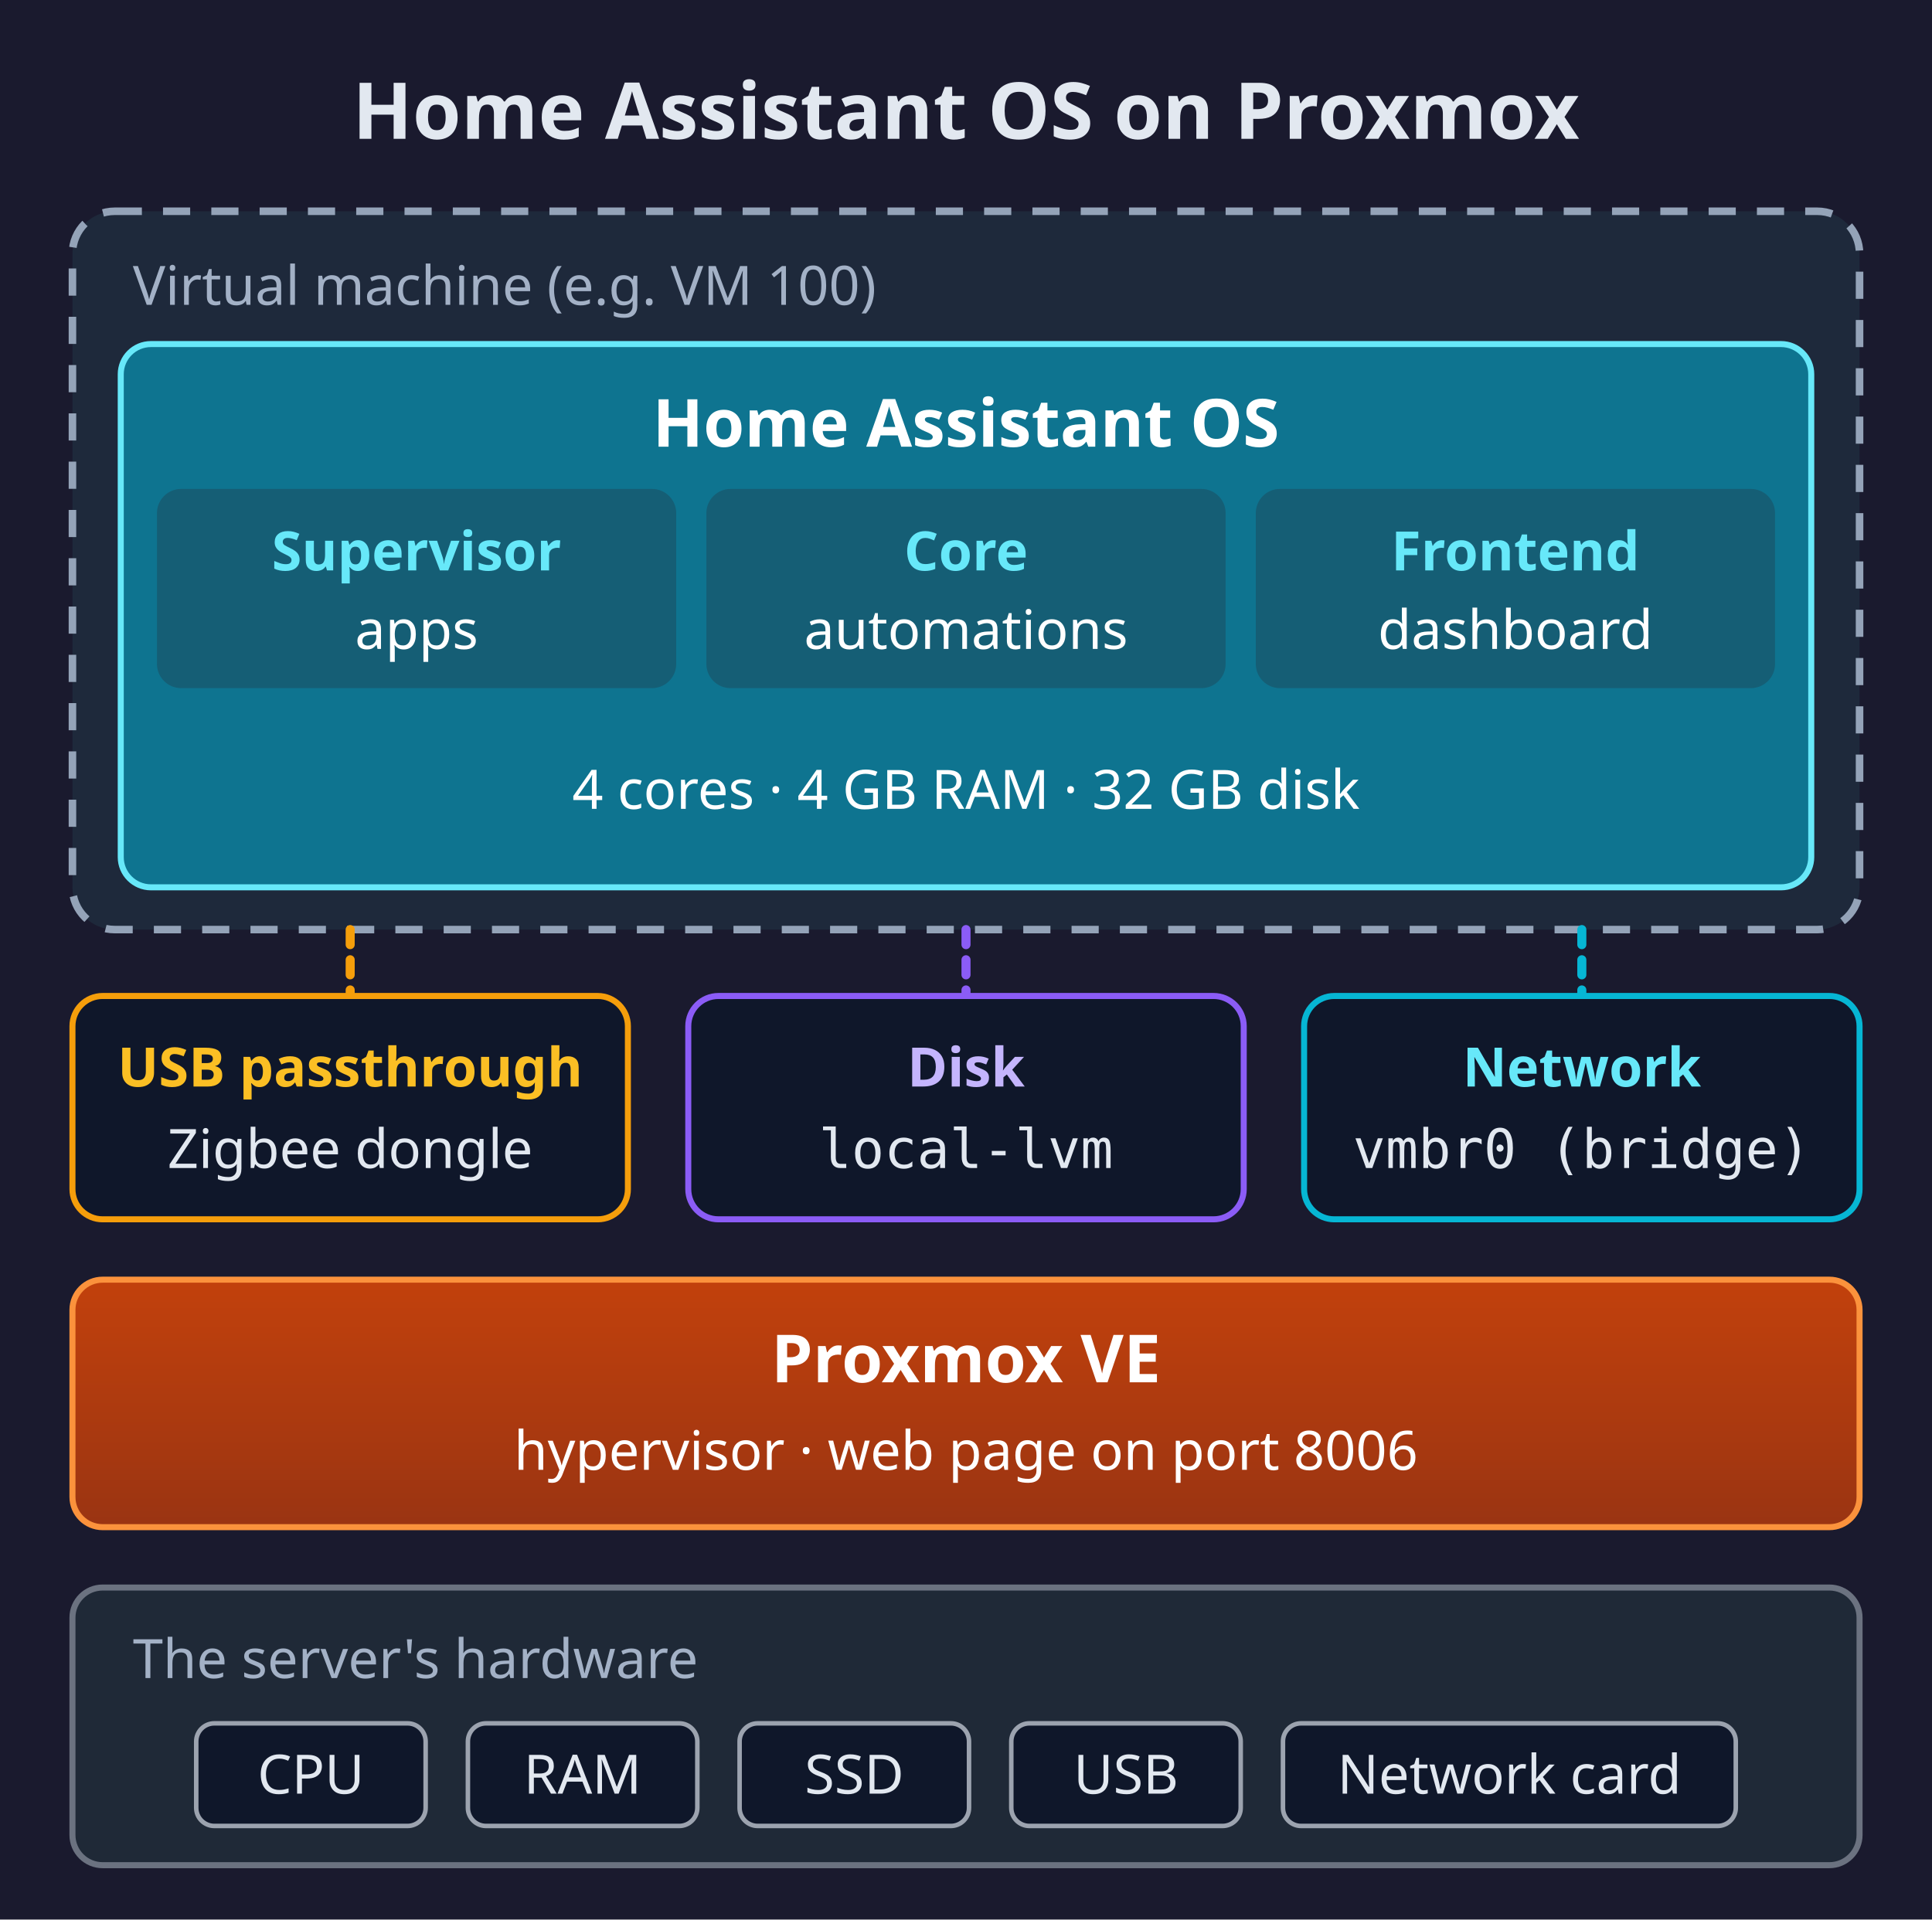
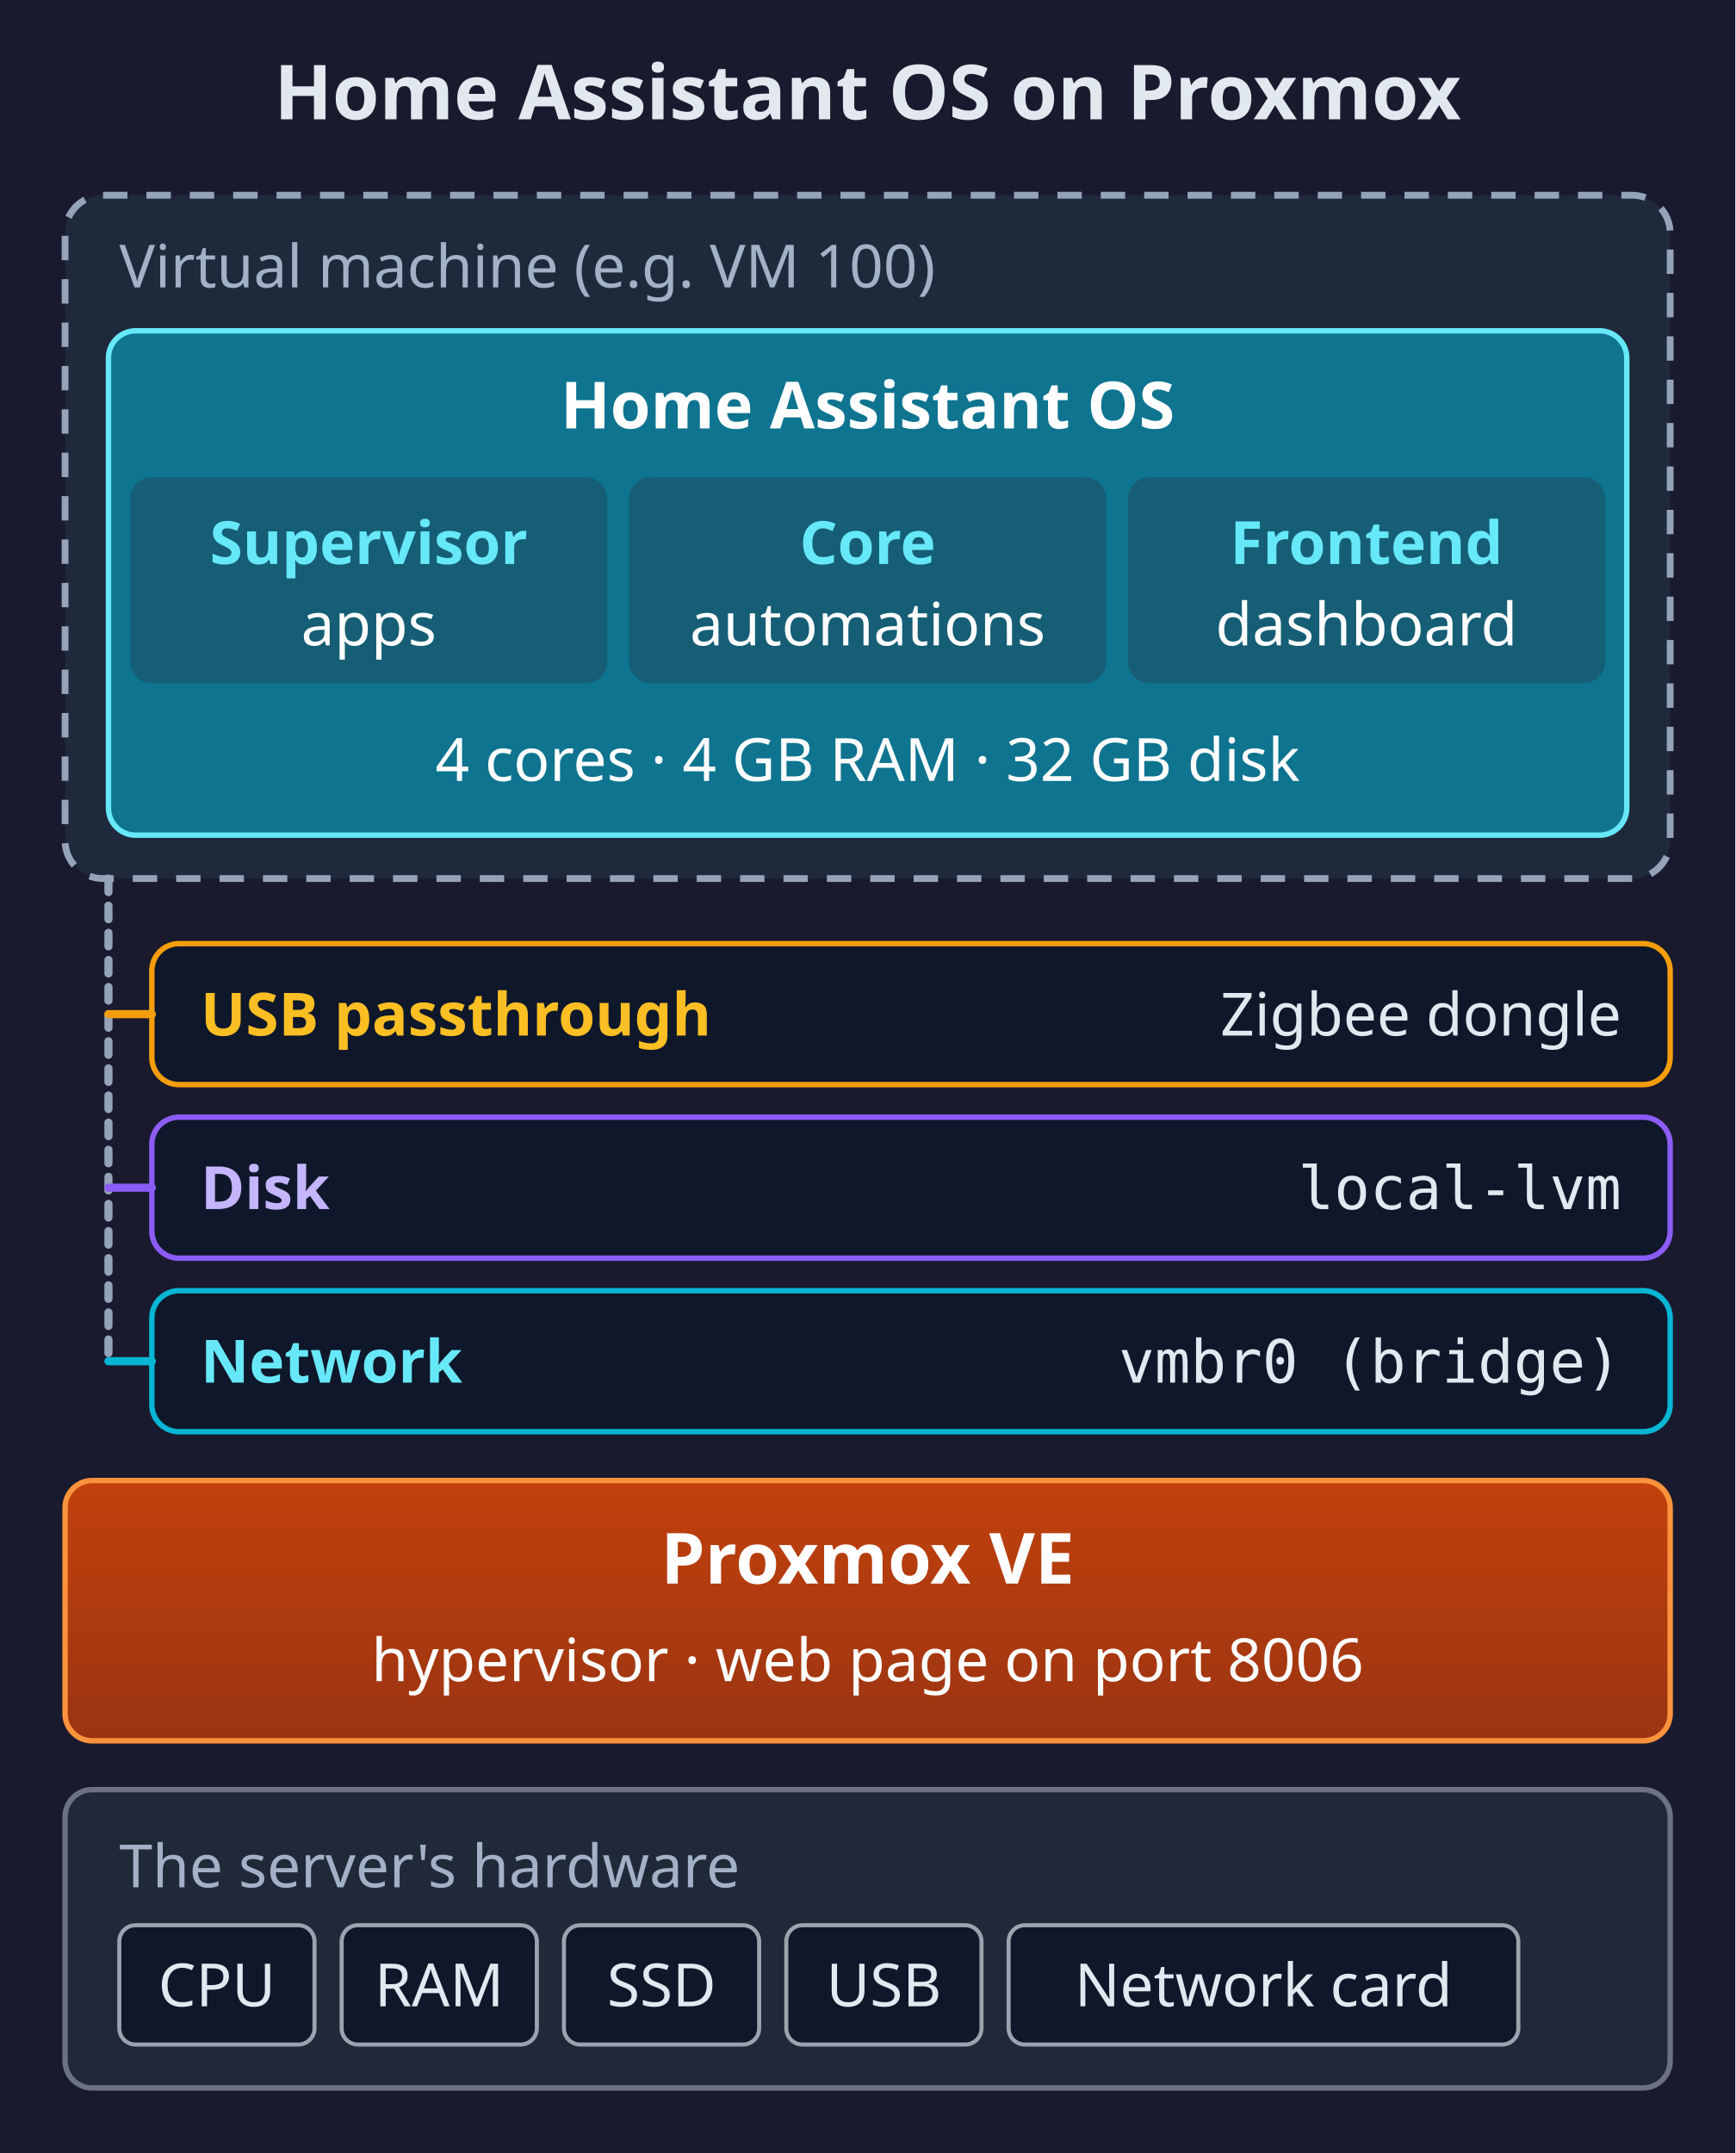
- <svg xmlns="http://www.w3.org/2000/svg" viewBox="0 0 640 636" role="img" lang="en" font-family="system-ui, sans-serif">
+ <svg xmlns="http://www.w3.org/2000/svg" viewBox="0 0 640 794" role="img" lang="en" font-family="system-ui, sans-serif">
  <defs>
    <linearGradient id="pve" x1="0" y1="0" x2="0" y2="1">
      <stop offset="0" stop-color="#c2410c" />
      <stop offset="1" stop-color="#9a3412" />
    </linearGradient>
  </defs>
-   <rect x="0" y="0" width="640" height="636" fill="#1a1a2e" />
-   <text x="320" y="46" font-size="26" fill="#e2e8f0" text-anchor="middle" font-weight="700">Home Assistant OS on Proxmox</text>
-   <rect x="24" y="70" width="592" height="238" rx="14" fill="#1e293b" stroke="#94a3b8" stroke-width="2.5" stroke-dasharray="9 7" />
-   <text x="44" y="101" font-size="18" fill="#a3b1c6">Virtual machine (e.g. VM 100)</text>
-   <rect x="40" y="114" width="560" height="180" rx="10" fill="#0e7490" stroke="#67e8f9" stroke-width="2" />
-   <text x="320" y="148" font-size="22" fill="#ffffff" text-anchor="middle" font-weight="700">Home Assistant OS</text>
-   <rect x="52" y="162" width="172" height="66" rx="8" fill="#155e75" />
-   <text x="138" y="189" font-size="18" fill="#67e8f9" text-anchor="middle" font-weight="700">Supervisor</text>
-   <text x="138" y="215" font-size="18" fill="#ffffff" text-anchor="middle">apps</text>
-   <rect x="234" y="162" width="172" height="66" rx="8" fill="#155e75" />
-   <text x="320" y="189" font-size="18" fill="#67e8f9" text-anchor="middle" font-weight="700">Core</text>
-   <text x="320" y="215" font-size="18" fill="#ffffff" text-anchor="middle">automations</text>
-   <rect x="416" y="162" width="172" height="66" rx="8" fill="#155e75" />
-   <text x="502" y="189" font-size="18" fill="#67e8f9" text-anchor="middle" font-weight="700">Frontend</text>
-   <text x="502" y="215" font-size="18" fill="#ffffff" text-anchor="middle">dashboard</text>
-   <text x="320" y="268" font-size="18" fill="#ffffff" text-anchor="middle">4 cores · 4 GB RAM · 32 GB disk</text>
-   <path d="M116 308L116 330" fill="none" stroke="#f59e0b" stroke-width="3" stroke-linecap="round" stroke-linejoin="round" stroke-dasharray="5 5" />
-   <rect x="24" y="330" width="184" height="74" rx="10" fill="#0f172a" stroke="#f59e0b" stroke-width="2" />
-   <text x="116" y="360" font-size="18" fill="#fbbf24" text-anchor="middle" font-weight="700">USB passthrough</text>
-   <text x="116" y="387" font-size="18" fill="#e2e8f0" text-anchor="middle">Zigbee dongle</text>
-   <path d="M320 308L320 330" fill="none" stroke="#8b5cf6" stroke-width="3" stroke-linecap="round" stroke-linejoin="round" stroke-dasharray="5 5" />
-   <rect x="228" y="330" width="184" height="74" rx="10" fill="#0f172a" stroke="#8b5cf6" stroke-width="2" />
-   <text x="320" y="360" font-size="18" fill="#c4b5fd" text-anchor="middle" font-weight="700">Disk</text>
-   <text x="320" y="387" font-size="18" fill="#e2e8f0" text-anchor="middle" font-family="ui-monospace, Menlo, Consolas, monospace">local-lvm</text>
-   <path d="M524 308L524 330" fill="none" stroke="#06b6d4" stroke-width="3" stroke-linecap="round" stroke-linejoin="round" stroke-dasharray="5 5" />
-   <rect x="432" y="330" width="184" height="74" rx="10" fill="#0f172a" stroke="#06b6d4" stroke-width="2" />
-   <text x="524" y="360" font-size="18" fill="#67e8f9" text-anchor="middle" font-weight="700">Network</text>
-   <text x="524" y="387" font-size="18" fill="#e2e8f0" text-anchor="middle" font-family="ui-monospace, Menlo, Consolas, monospace">vmbr0 (bridge)</text>
-   <rect x="24" y="424" width="592" height="82" rx="10" fill="url(#pve)" stroke="#fb923c" stroke-width="2" />
-   <text x="320" y="458" font-size="22" fill="#ffffff" text-anchor="middle" font-weight="700">Proxmox VE</text>
-   <text x="320" y="487" font-size="18" fill="#ffffff" text-anchor="middle">hypervisor · web page on port 8006</text>
-   <rect x="24" y="526" width="592" height="92" rx="10" fill="#1f2937" stroke="#6b7280" stroke-width="2" />
-   <text x="44" y="556" font-size="18" fill="#a3b1c6">The server's hardware</text>
-   <rect x="65" y="571" width="76" height="34" rx="6" fill="#0f172a" stroke="#9ca3af" stroke-width="1.5" />
-   <text x="103" y="594.3" font-size="18" fill="#e2e8f0" text-anchor="middle">CPU</text>
-   <rect x="155" y="571" width="76" height="34" rx="6" fill="#0f172a" stroke="#9ca3af" stroke-width="1.5" />
-   <text x="193" y="594.3" font-size="18" fill="#e2e8f0" text-anchor="middle">RAM</text>
-   <rect x="245" y="571" width="76" height="34" rx="6" fill="#0f172a" stroke="#9ca3af" stroke-width="1.5" />
-   <text x="283" y="594.3" font-size="18" fill="#e2e8f0" text-anchor="middle">SSD</text>
-   <rect x="335" y="571" width="76" height="34" rx="6" fill="#0f172a" stroke="#9ca3af" stroke-width="1.5" />
-   <text x="373" y="594.3" font-size="18" fill="#e2e8f0" text-anchor="middle">USB</text>
-   <rect x="425" y="571" width="150" height="34" rx="6" fill="#0f172a" stroke="#9ca3af" stroke-width="1.5" />
-   <text x="500" y="594.3" font-size="18" fill="#e2e8f0" text-anchor="middle">Network card</text>
+   <rect x="0" y="0" width="640" height="794" fill="#1a1a2e" />
+   <text x="320" y="44" font-size="28" fill="#e2e8f0" text-anchor="middle" font-weight="700">Home Assistant OS on Proxmox</text>
+   <rect x="24" y="72" width="592" height="252" rx="14" fill="#1e293b" stroke="#94a3b8" stroke-width="2.5" stroke-dasharray="9 7" />
+   <text x="44" y="106" font-size="22" fill="#a3b1c6">Virtual machine (e.g. VM 100)</text>
+   <rect x="40" y="122" width="560" height="186" rx="10" fill="#0e7490" stroke="#67e8f9" stroke-width="2" />
+   <text x="320" y="158" font-size="24" fill="#ffffff" text-anchor="middle" font-weight="700">Home Assistant OS</text>
+   <rect x="48" y="176" width="176" height="76" rx="8" fill="#155e75" />
+   <text x="136" y="208" font-size="22" fill="#67e8f9" text-anchor="middle" font-weight="700">Supervisor</text>
+   <text x="136" y="238" font-size="22" fill="#ffffff" text-anchor="middle">apps</text>
+   <rect x="232" y="176" width="176" height="76" rx="8" fill="#155e75" />
+   <text x="320" y="208" font-size="22" fill="#67e8f9" text-anchor="middle" font-weight="700">Core</text>
+   <text x="320" y="238" font-size="22" fill="#ffffff" text-anchor="middle">automations</text>
+   <rect x="416" y="176" width="176" height="76" rx="8" fill="#155e75" />
+   <text x="504" y="208" font-size="22" fill="#67e8f9" text-anchor="middle" font-weight="700">Frontend</text>
+   <text x="504" y="238" font-size="22" fill="#ffffff" text-anchor="middle">dashboard</text>
+   <text x="320" y="288" font-size="22" fill="#ffffff" text-anchor="middle">4 cores · 4 GB RAM · 32 GB disk</text>
+   <rect x="56" y="348" width="560" height="52" rx="10" fill="#0f172a" stroke="#f59e0b" stroke-width="2" />
+   <text x="74" y="381.9" font-size="22" fill="#fbbf24" font-weight="700">USB passthrough</text>
+   <text x="598" y="381.9" font-size="22" fill="#e2e8f0" text-anchor="end">Zigbee dongle</text>
+   <rect x="56" y="412" width="560" height="52" rx="10" fill="#0f172a" stroke="#8b5cf6" stroke-width="2" />
+   <text x="74" y="445.9" font-size="22" fill="#c4b5fd" font-weight="700">Disk</text>
+   <text x="598" y="445.9" font-size="22" fill="#e2e8f0" text-anchor="end" font-family="ui-monospace, Menlo, Consolas, monospace">local-lvm</text>
+   <rect x="56" y="476" width="560" height="52" rx="10" fill="#0f172a" stroke="#06b6d4" stroke-width="2" />
+   <text x="74" y="509.9" font-size="22" fill="#67e8f9" font-weight="700">Network</text>
+   <text x="598" y="509.9" font-size="22" fill="#e2e8f0" text-anchor="end" font-family="ui-monospace, Menlo, Consolas, monospace">vmbr0 (bridge)</text>
+   <path d="M40 324V502" fill="none" stroke="#94a3b8" stroke-width="3" stroke-linecap="round" stroke-linejoin="round" stroke-dasharray="5 5" />
+   <path d="M40 374L56 374" fill="none" stroke="#f59e0b" stroke-width="3" stroke-linecap="round" stroke-linejoin="round" />
+   <path d="M40 438L56 438" fill="none" stroke="#8b5cf6" stroke-width="3" stroke-linecap="round" stroke-linejoin="round" />
+   <path d="M40 502L56 502" fill="none" stroke="#06b6d4" stroke-width="3" stroke-linecap="round" stroke-linejoin="round" />
+   <rect x="24" y="546" width="592" height="96" rx="10" fill="url(#pve)" stroke="#fb923c" stroke-width="2" />
+   <text x="320" y="584" font-size="26" fill="#ffffff" text-anchor="middle" font-weight="700">Proxmox VE</text>
+   <text x="320" y="620" font-size="22" fill="#ffffff" text-anchor="middle">hypervisor · web page on port 8006</text>
+   <rect x="24" y="660" width="592" height="110" rx="10" fill="#1f2937" stroke="#6b7280" stroke-width="2" />
+   <text x="44" y="696" font-size="22" fill="#a3b1c6">The server's hardware</text>
+   <rect x="44" y="710" width="72" height="44" rx="6" fill="#0f172a" stroke="#9ca3af" stroke-width="1.5" />
+   <text x="80" y="739.9" font-size="22" fill="#e2e8f0" text-anchor="middle">CPU</text>
+   <rect x="126" y="710" width="72" height="44" rx="6" fill="#0f172a" stroke="#9ca3af" stroke-width="1.5" />
+   <text x="162" y="739.9" font-size="22" fill="#e2e8f0" text-anchor="middle">RAM</text>
+   <rect x="208" y="710" width="72" height="44" rx="6" fill="#0f172a" stroke="#9ca3af" stroke-width="1.5" />
+   <text x="244" y="739.9" font-size="22" fill="#e2e8f0" text-anchor="middle">SSD</text>
+   <rect x="290" y="710" width="72" height="44" rx="6" fill="#0f172a" stroke="#9ca3af" stroke-width="1.5" />
+   <text x="326" y="739.9" font-size="22" fill="#e2e8f0" text-anchor="middle">USB</text>
+   <rect x="372" y="710" width="188" height="44" rx="6" fill="#0f172a" stroke="#9ca3af" stroke-width="1.5" />
+   <text x="466" y="739.9" font-size="22" fill="#e2e8f0" text-anchor="middle">Network card</text>
</svg>
